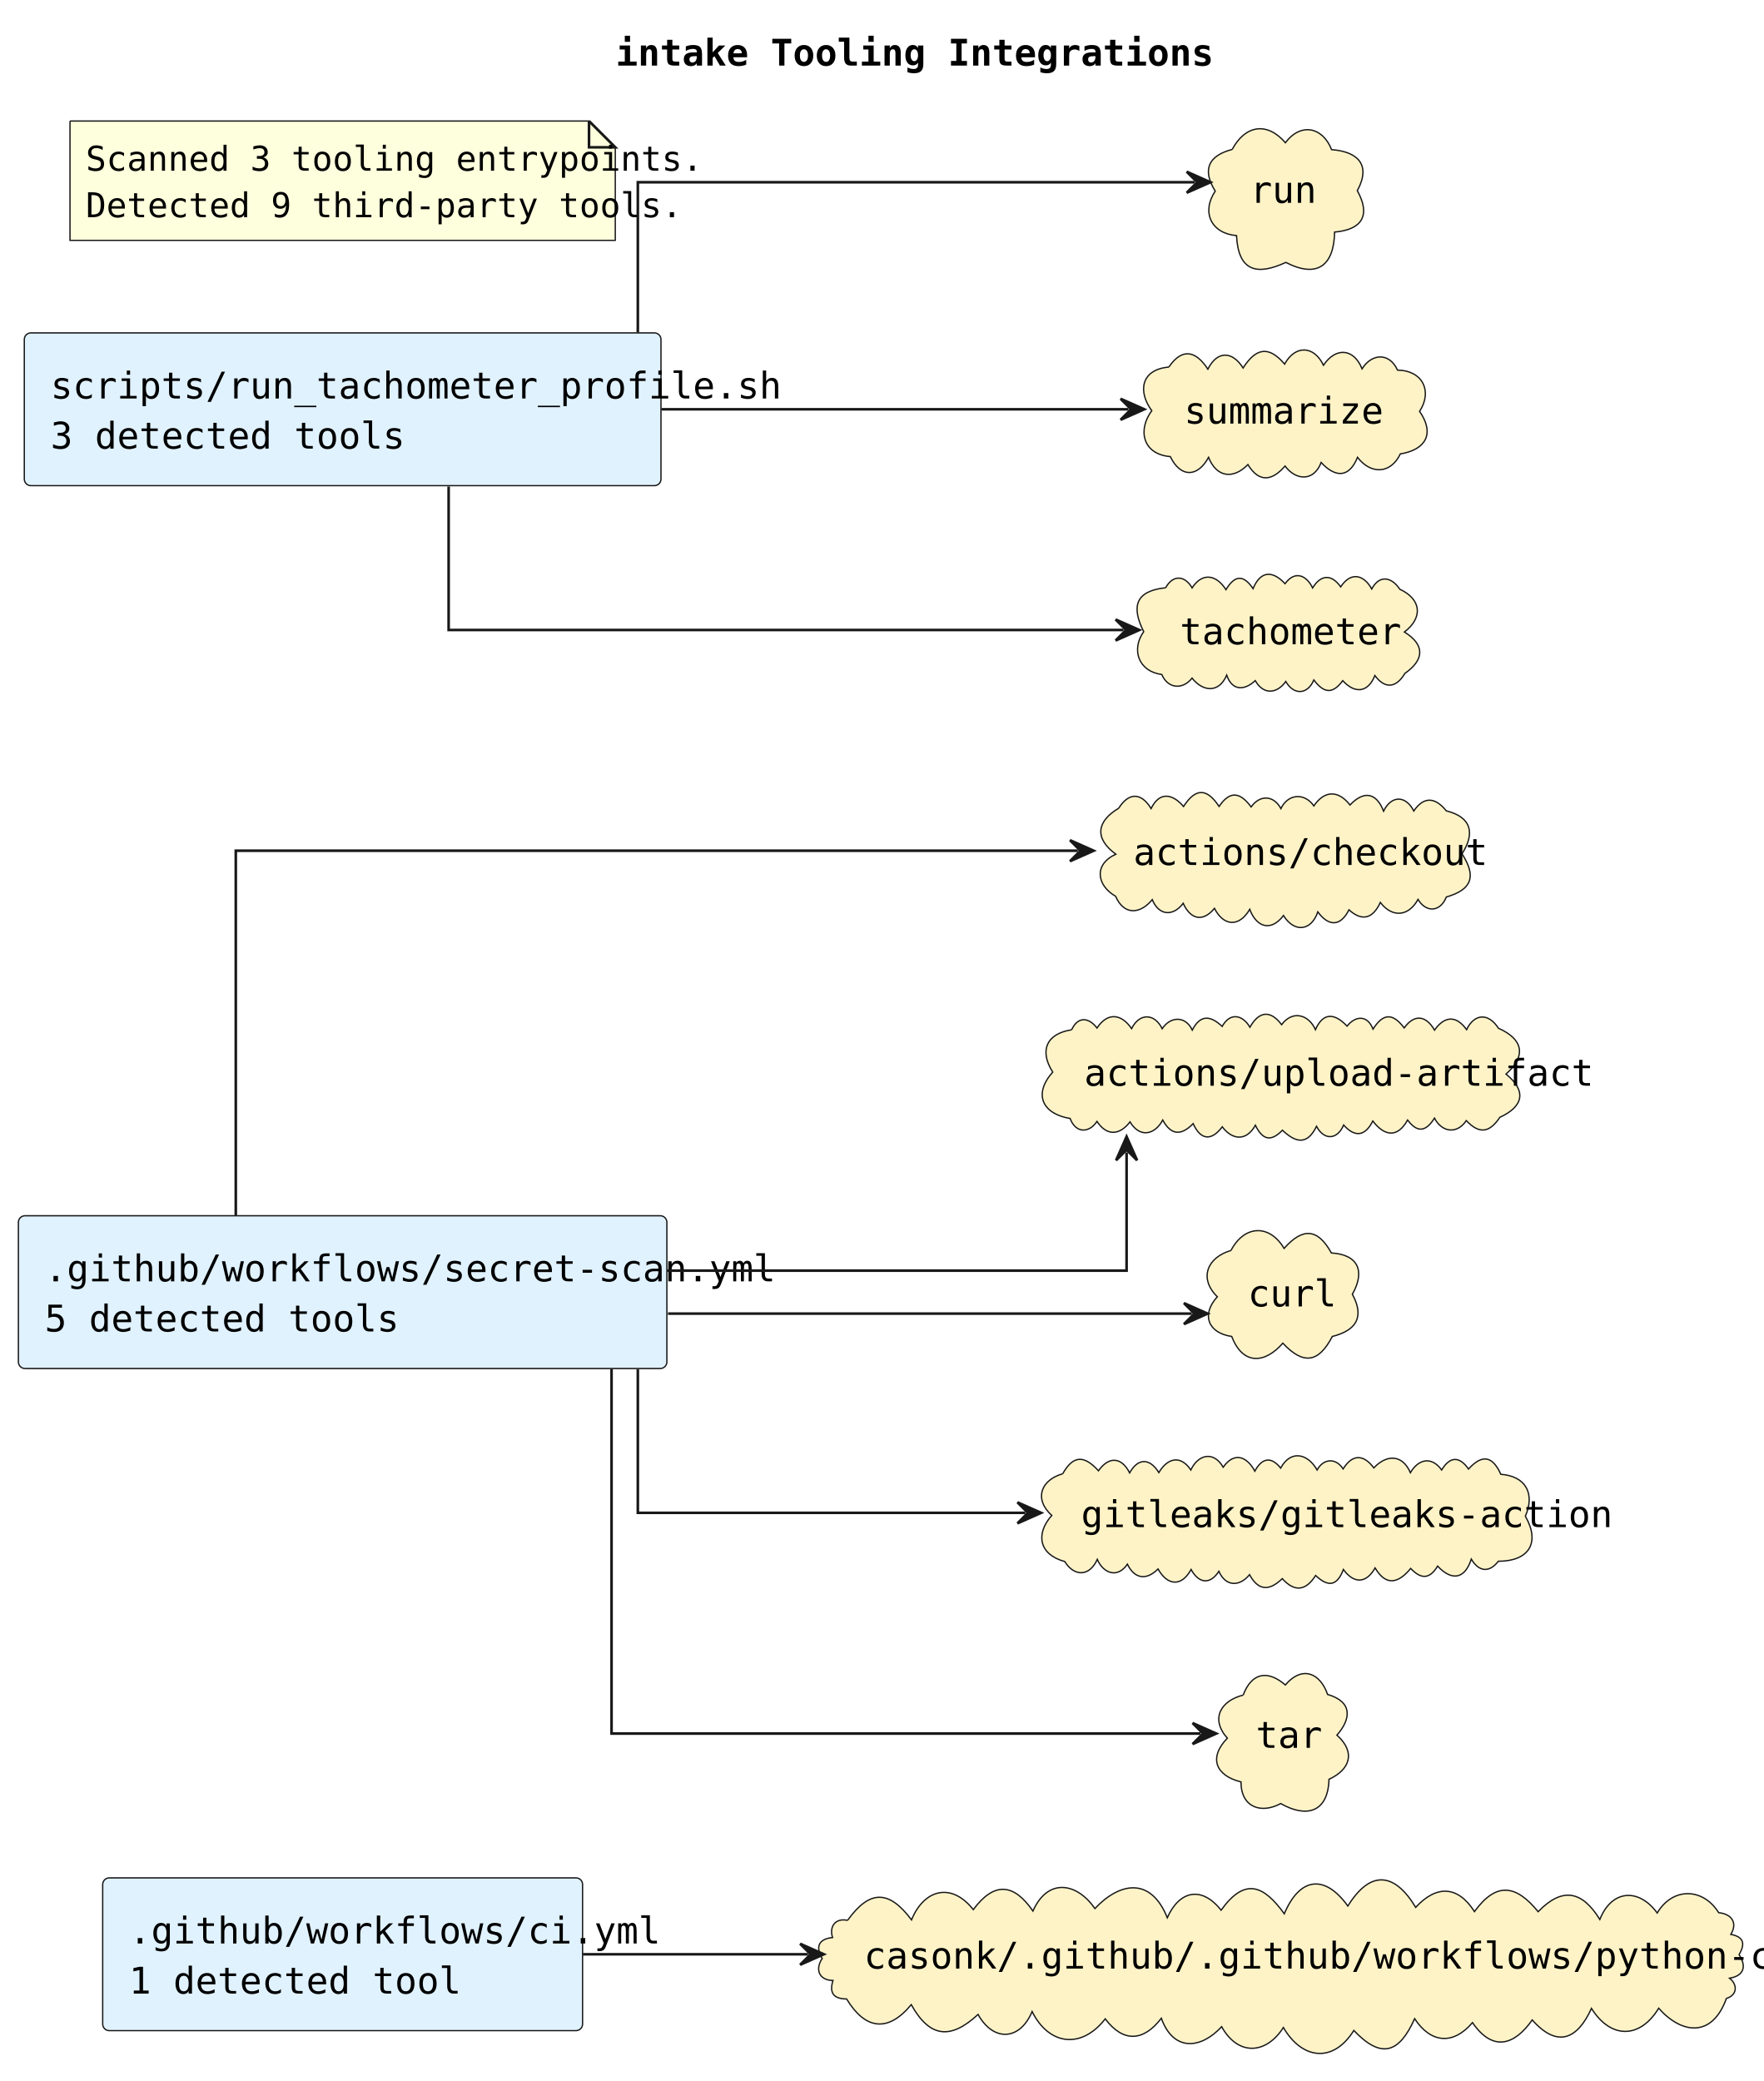
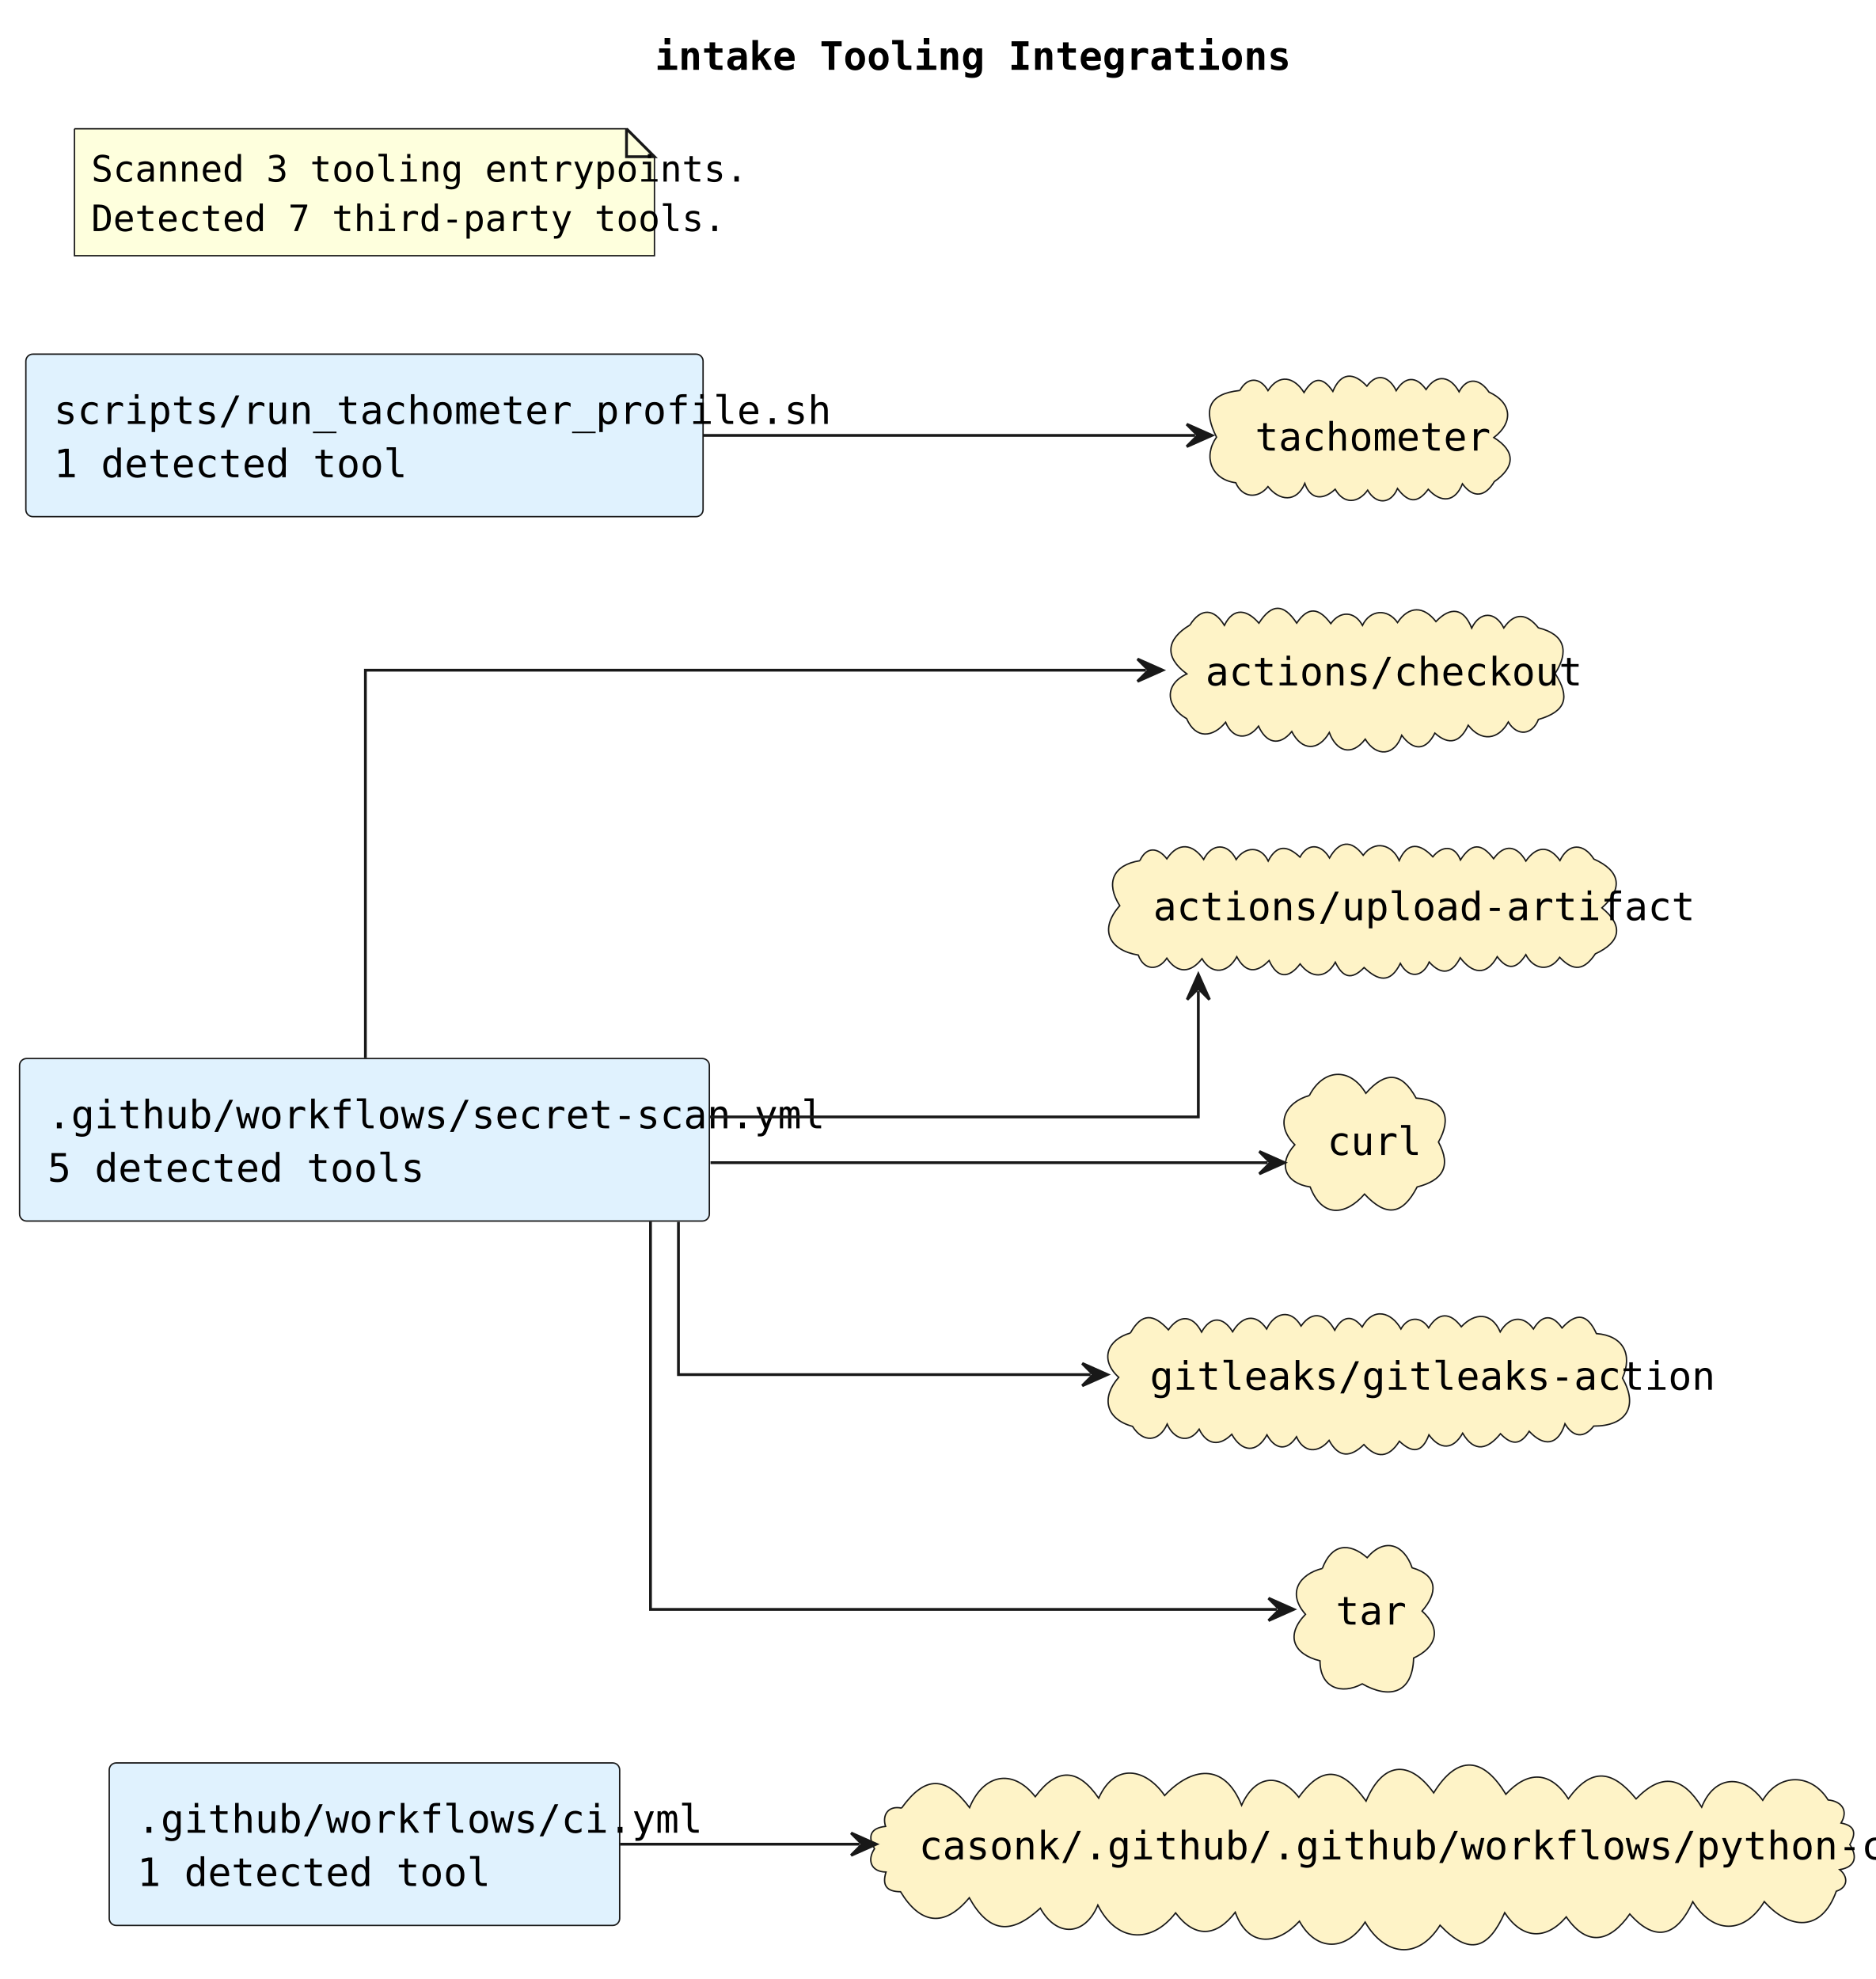
- <svg xmlns="http://www.w3.org/2000/svg" contentStyleType="text/css" data-diagram-type="DESCRIPTION" height="792px" preserveAspectRatio="none" style="width:671px;height:792px;background:#FFFFFF;" version="1.1" viewBox="0 0 671 792" width="671px" zoomAndPan="magnify">
+ <svg xmlns="http://www.w3.org/2000/svg" contentStyleType="text/css" data-diagram-type="DESCRIPTION" height="708px" preserveAspectRatio="none" style="width:671px;height:708px;background:#FFFFFF;" version="1.1" viewBox="0 0 671 708" width="671px" zoomAndPan="magnify">
  <defs />
  <g>
    <g class="title" data-source-line="1">
      <text fill="#000000" font-family="Monospace" font-size="14" font-weight="bold" lengthAdjust="spacing" textLength="189.059" x="234.301" y="24.966">intake Tooling Integrations</text>
    </g>
    <g class="entity" data-qualified-name="source_github_workflows_ci_yml" data-source-line="7" id="ent0002">
-       <rect fill="#E0F2FE" height="58.136" rx="2.5" ry="2.5" style="stroke:#181818;stroke-width:0.5;" width="182.623" x="39.08" y="714.698" />
-       <text fill="#000000" font-family="Monospace" font-size="14" lengthAdjust="spacing" textLength="162.623" x="49.08" y="739.664">.github/workflows/ci.yml</text>
-       <text fill="#000000" font-family="Monospace" font-size="14" lengthAdjust="spacing" textLength="98.63" x="49.08" y="758.732">1 detected tool</text>
+       <rect fill="#E0F2FE" height="58.136" rx="2.5" ry="2.5" style="stroke:#181818;stroke-width:0.5;" width="182.623" x="39.08" y="630.698" />
+       <text fill="#000000" font-family="Monospace" font-size="14" lengthAdjust="spacing" textLength="162.623" x="49.08" y="655.664">.github/workflows/ci.yml</text>
+       <text fill="#000000" font-family="Monospace" font-size="14" lengthAdjust="spacing" textLength="98.63" x="49.08" y="674.732">1 detected tool</text>
    </g>
    <g class="entity" data-qualified-name="source_github_workflows_secret_scan_yml" data-source-line="8" id="ent0003">
-       <rect fill="#E0F2FE" height="58.136" rx="2.5" ry="2.5" style="stroke:#181818;stroke-width:0.5;" width="246.785" x="7" y="462.698" />
-       <text fill="#000000" font-family="Monospace" font-size="14" lengthAdjust="spacing" textLength="226.785" x="17" y="487.664">.github/workflows/secret-scan.yml</text>
-       <text fill="#000000" font-family="Monospace" font-size="14" lengthAdjust="spacing" textLength="105.336" x="17" y="506.732">5 detected tools</text>
+       <rect fill="#E0F2FE" height="58.136" rx="2.5" ry="2.5" style="stroke:#181818;stroke-width:0.5;" width="246.785" x="7" y="378.698" />
+       <text fill="#000000" font-family="Monospace" font-size="14" lengthAdjust="spacing" textLength="226.785" x="17" y="403.664">.github/workflows/secret-scan.yml</text>
+       <text fill="#000000" font-family="Monospace" font-size="14" lengthAdjust="spacing" textLength="105.336" x="17" y="422.732">5 detected tools</text>
    </g>
    <g class="entity" data-qualified-name="source_scripts_run_tachometer_profile_sh" data-source-line="9" id="ent0004">
      <rect fill="#E0F2FE" height="58.136" rx="2.5" ry="2.5" style="stroke:#181818;stroke-width:0.5;" width="242.291" x="9.25" y="126.698" />
      <text fill="#000000" font-family="Monospace" font-size="14" lengthAdjust="spacing" textLength="222.291" x="19.25" y="151.664">scripts/run_tachometer_profile.sh</text>
-       <text fill="#000000" font-family="Monospace" font-size="14" lengthAdjust="spacing" textLength="105.336" x="19.25" y="170.732">3 detected tools</text>
+       <text fill="#000000" font-family="Monospace" font-size="14" lengthAdjust="spacing" textLength="98.63" x="19.25" y="170.732">1 detected tool</text>
    </g>
    <g class="entity" data-qualified-name="tool_actions_checkout" data-source-line="10" id="ent0005">
-       <path d="M425.732,307.604 C429.584,301.445 434.327,301.585 438.056,307.726 C441.362,300.963 446.363,302.212 450.402,306.939 C455.022,299.791 459.283,299.916 463.924,306.919 C468.199,300.636 472.031,301.624 476.127,307.104 C479.459,302.419 484.672,302.572 487.453,307.738 C490.151,302.08 496.417,301.589 499.995,306.716 C504.074,300.679 509.372,300.738 513.745,306.37 C518.92,300.935 523.681,301.435 526.532,308.709 C529.503,302.584 534.983,302.669 538.021,308.644 C541.99,302.811 546.374,303.568 550.384,308.597 C560.066,311.007 561.376,317.167 556.378,324.955 C561.823,333.412 560.358,338.515 550.415,341.389 C548.167,347.06 542.807,347.531 539.631,342.307 C536.044,348.817 529.882,349.407 525.291,343.464 C522.558,349.366 518.587,350.981 513.357,346.271 C510.076,352.775 505.58,352.599 501.5,347.057 C498.972,354.497 492.454,354.963 488.446,348.441 C483.543,354.839 478.084,352.763 475.596,346.07 C471.661,352.848 465.739,352.692 462.168,345.713 C457.633,351.231 452.945,349.753 450.272,343.786 C446.394,348.903 441.035,348.525 438.491,342.39 C434.031,347.853 427.809,348.589 424.547,341.099 C417.449,337.047 416.048,329.064 424.629,325.093 C416.386,319.065 417.334,312.582 425.732,307.604" fill="#FEF3C7" style="stroke:#181818;stroke-width:0.5;" />
-       <text fill="#000000" font-family="Monospace" font-size="14" lengthAdjust="spacing" textLength="111.916" x="431.3" y="329.204">actions/checkout</text>
+       <path d="M425.732,223.604 C429.584,217.445 434.327,217.585 438.056,223.726 C441.362,216.963 446.363,218.212 450.402,222.939 C455.022,215.791 459.283,215.916 463.924,222.919 C468.199,216.636 472.031,217.624 476.127,223.105 C479.459,218.419 484.672,218.572 487.453,223.738 C490.151,218.081 496.417,217.589 499.995,222.716 C504.074,216.679 509.372,216.738 513.745,222.37 C518.92,216.935 523.681,217.435 526.532,224.708 C529.503,218.584 534.983,218.669 538.021,224.644 C541.99,218.811 546.374,219.568 550.384,224.597 C560.066,227.007 561.376,233.167 556.378,240.955 C561.823,249.412 560.358,254.516 550.415,257.389 C548.167,263.06 542.807,263.531 539.631,258.307 C536.044,264.817 529.882,265.407 525.291,259.464 C522.558,265.366 518.587,266.981 513.357,262.271 C510.076,268.775 505.58,268.599 501.5,263.057 C498.972,270.497 492.454,270.963 488.446,264.441 C483.543,270.839 478.084,268.763 475.596,262.07 C471.661,268.848 465.739,268.692 462.168,261.713 C457.633,267.231 452.945,265.753 450.272,259.786 C446.394,264.903 441.035,264.525 438.491,258.39 C434.031,263.853 427.809,264.589 424.547,257.099 C417.449,253.047 416.048,245.064 424.629,241.093 C416.386,235.065 417.334,228.582 425.732,223.604" fill="#FEF3C7" style="stroke:#181818;stroke-width:0.5;" />
+       <text fill="#000000" font-family="Monospace" font-size="14" lengthAdjust="spacing" textLength="111.916" x="431.3" y="245.204">actions/checkout</text>
    </g>
    <g class="entity" data-qualified-name="tool_actions_upload_artifact" data-source-line="11" id="ent0006">
-       <path d="M407.809,391.926 C410.251,386.657 414.372,387.195 417.467,391.249 C421.556,385.098 426.75,385.821 430.635,391.476 C433.601,385.497 439.337,385.542 442.274,391.504 C445.375,386.825 451.097,386.471 453.728,392.031 C456.878,385.956 460.71,386.522 465.103,390.643 C468.15,385.137 472.907,386.227 475.665,390.942 C479.069,384.924 483.368,384.19 487.718,389.976 C491.911,384.312 498.074,386.154 500.595,391.869 C503.7,384.836 508.219,385.864 512.627,390.529 C515.852,386.529 520.372,386.196 522.514,391.659 C526.416,385.524 530.012,385.482 534.37,391.203 C538.322,385.731 542.766,386.555 545.917,392.046 C549.715,386.638 554.147,386.328 558.115,391.858 C561.222,385.467 566.608,385.628 570.24,391.333 C579.609,395.482 580.991,401.792 573.118,408.785 C581.151,415.286 579.663,421.154 570.771,425.241 C566.853,431.105 563.016,431.765 558.01,426.489 C554.404,431.83 548.679,430.917 545.906,425.548 C542.715,430.529 539.573,431.431 535.669,426.267 C531.71,433.358 526.753,432.297 522.432,426.643 C519.534,432.405 515.695,433.024 511.329,428.179 C508.927,433.797 503.938,434.143 501.007,428.671 C497.395,436.03 493.029,434.872 488.04,430.148 C483.534,434.8 480.391,433.708 477.746,428.253 C474.378,434.339 469.047,434.022 465.143,428.854 C460.993,434.35 456.911,433.964 454.063,427.635 C449.615,432.221 445.697,432.223 442.487,426.274 C439.449,431.951 433.747,433.181 430.036,426.979 C426.087,432.083 421.264,432.501 417.462,426.806 C414.312,431.469 409.27,431.226 407.244,425.681 C396.753,423.947 393.067,416.516 400.623,408.018 C395.45,399.912 398.17,393.416 407.809,391.926" fill="#FEF3C7" style="stroke:#181818;stroke-width:0.5;" />
-       <text fill="#000000" font-family="Monospace" font-size="14" lengthAdjust="spacing" textLength="149.337" x="412.59" y="413.204">actions/upload-artifact</text>
+       <path d="M407.809,307.926 C410.251,302.657 414.372,303.195 417.467,307.249 C421.556,301.098 426.75,301.821 430.635,307.476 C433.601,301.497 439.337,301.542 442.274,307.504 C445.375,302.825 451.097,302.471 453.728,308.031 C456.878,301.956 460.71,302.522 465.103,306.643 C468.15,301.137 472.907,302.227 475.665,306.942 C479.069,300.924 483.368,300.19 487.718,305.976 C491.911,300.312 498.074,302.154 500.595,307.869 C503.7,300.836 508.219,301.864 512.627,306.529 C515.852,302.529 520.372,302.196 522.514,307.659 C526.416,301.524 530.012,301.482 534.37,307.203 C538.322,301.731 542.766,302.555 545.917,308.046 C549.715,302.638 554.147,302.328 558.115,307.858 C561.222,301.467 566.608,301.628 570.24,307.333 C579.609,311.482 580.991,317.792 573.118,324.785 C581.151,331.286 579.663,337.154 570.771,341.241 C566.853,347.105 563.016,347.765 558.01,342.489 C554.404,347.83 548.679,346.917 545.906,341.548 C542.715,346.529 539.573,347.431 535.669,342.267 C531.71,349.358 526.753,348.297 522.432,342.643 C519.534,348.405 515.695,349.024 511.329,344.179 C508.927,349.797 503.938,350.143 501.007,344.671 C497.395,352.03 493.029,350.872 488.04,346.148 C483.534,350.8 480.391,349.708 477.746,344.253 C474.378,350.339 469.047,350.022 465.143,344.854 C460.993,350.35 456.911,349.964 454.063,343.635 C449.615,348.221 445.697,348.223 442.487,342.274 C439.449,347.951 433.747,349.181 430.036,342.979 C426.087,348.083 421.264,348.501 417.462,342.806 C414.312,347.469 409.27,347.226 407.244,341.681 C396.753,339.947 393.067,332.516 400.623,324.018 C395.45,315.912 398.17,309.416 407.809,307.926" fill="#FEF3C7" style="stroke:#181818;stroke-width:0.5;" />
+       <text fill="#000000" font-family="Monospace" font-size="14" lengthAdjust="spacing" textLength="149.337" x="412.59" y="329.204">actions/upload-artifact</text>
    </g>
    <g class="entity" data-qualified-name="tool_casonk_github_github_workflows_python_ci_yml" data-source-line="12" id="ent0007">
-       <path d="M322.551,730.861 C330.98,719.131 338.285,719.212 346.888,730.679 C351.585,719.13 362.01,716.16 370.39,726.774 C378.279,716.164 385.704,716.615 393.086,727.314 C398.864,714.358 409.988,716.674 416.678,726.363 C426.187,716.263 437.969,714.287 444.218,729.86 C448.818,719.504 457.331,717.646 464.689,726.994 C473.823,714.284 480.942,717.593 488.746,728.357 C494.527,714.636 503.972,713.008 512.935,725.411 C521.498,711.554 530.719,712.572 538.751,725.914 C546.531,717.471 554.662,717.464 561.117,727.516 C569.499,716.007 577.008,717.344 585.347,727.564 C594.64,717.991 602.101,719.663 608.822,730.519 C613.4,719.037 623.718,718.539 630.662,728.06 C636.524,718.159 648.091,718.376 654.051,727.942 C658.71,728.374 661.467,731.591 658.677,736.197 C663.807,737.177 664.123,739.901 661.828,743.913 C664.661,748.273 663.816,751.943 658.197,752.88 C661.303,755.365 661.202,759.276 656.975,760.6 C651.659,775.461 640.122,774.34 631.223,764.306 C624.02,776.135 612.894,775.969 605.641,764.36 C600.373,775.991 592.764,779.68 583.095,768.759 C576.321,778.425 568.087,781.017 560.372,769.781 C552.983,778.413 544.519,777.657 538.345,768.293 C532.485,781.347 525.732,783.826 515.208,772.769 C507.207,785.511 495.358,783.641 488.401,771.637 C481.868,781.889 471.157,782.591 464.904,771.331 C457.193,779.711 446.671,781.136 441.944,768.128 C435.212,776.942 427.521,777.533 420.599,768.353 C411.673,779.875 399.249,778.573 392.778,765.568 C388.123,776.703 378.027,777.153 372.209,766.675 C361.818,776.255 353.896,775.696 346.784,762.942 C337.83,773.769 329.181,772.349 322.193,760.784 C317.218,760.746 315.519,758.54 316.989,753.74 C311.617,753.676 310.139,749.443 312.884,745.388 C310.286,740.909 311.495,737.961 316.83,737.402 C315.498,733.18 317.921,729.868 322.551,730.861" fill="#FEF3C7" style="stroke:#181818;stroke-width:0.5;" />
-       <text fill="#000000" font-family="Monospace" font-size="14" lengthAdjust="spacing" textLength="316.945" x="328.79" y="749.204">casonk/.github/.github/workflows/python-ci.yml</text>
+       <path d="M322.551,646.861 C330.98,635.131 338.285,635.212 346.888,646.679 C351.585,635.13 362.01,632.16 370.39,642.774 C378.279,632.164 385.704,632.615 393.086,643.314 C398.864,630.358 409.988,632.674 416.678,642.363 C426.187,632.263 437.969,630.287 444.218,645.86 C448.818,635.504 457.331,633.646 464.689,642.994 C473.823,630.284 480.942,633.593 488.746,644.357 C494.527,630.636 503.972,629.008 512.935,641.411 C521.498,627.554 530.719,628.572 538.751,641.914 C546.531,633.471 554.662,633.464 561.117,643.516 C569.499,632.007 577.008,633.344 585.347,643.564 C594.64,633.991 602.101,635.663 608.822,646.519 C613.4,635.037 623.718,634.539 630.662,644.06 C636.524,634.159 648.091,634.376 654.051,643.942 C658.71,644.374 661.467,647.591 658.677,652.197 C663.807,653.177 664.123,655.901 661.828,659.913 C664.661,664.273 663.816,667.943 658.197,668.88 C661.303,671.365 661.202,675.276 656.975,676.6 C651.659,691.461 640.122,690.34 631.223,680.306 C624.02,692.135 612.894,691.969 605.641,680.36 C600.373,691.991 592.764,695.68 583.095,684.759 C576.321,694.425 568.087,697.017 560.372,685.781 C552.983,694.413 544.519,693.657 538.345,684.293 C532.485,697.347 525.732,699.826 515.208,688.769 C507.207,701.511 495.358,699.641 488.401,687.637 C481.868,697.889 471.157,698.591 464.904,687.331 C457.193,695.711 446.671,697.136 441.944,684.128 C435.212,692.942 427.521,693.533 420.599,684.353 C411.673,695.875 399.249,694.573 392.778,681.568 C388.123,692.703 378.027,693.153 372.209,682.675 C361.818,692.255 353.896,691.696 346.784,678.942 C337.83,689.769 329.181,688.349 322.193,676.784 C317.218,676.746 315.519,674.54 316.989,669.74 C311.617,669.676 310.139,665.443 312.884,661.388 C310.286,656.909 311.495,653.961 316.83,653.402 C315.498,649.18 317.921,645.868 322.551,646.861" fill="#FEF3C7" style="stroke:#181818;stroke-width:0.5;" />
+       <text fill="#000000" font-family="Monospace" font-size="14" lengthAdjust="spacing" textLength="316.945" x="328.79" y="665.204">casonk/.github/.github/workflows/python-ci.yml</text>
    </g>
    <g class="entity" data-qualified-name="tool_curl" data-source-line="13" id="ent0008">
-       <path d="M468.453,475.925 C473.415,466.364 482.964,465.625 488.676,475.13 C495.604,467.272 501.397,467.297 506.655,476.854 C517.211,477.503 519.462,484.097 514.645,492.565 C519.423,501.394 516.02,506.359 507.014,508.647 C501.75,518.774 495.952,519.476 488.193,511.199 C481.442,518.941 473.009,519.774 468.742,508.64 C459.738,507.332 457.016,500.374 463.259,493.532 C455.939,486.301 459.705,478.416 468.453,475.925" fill="#FEF3C7" style="stroke:#181818;stroke-width:0.5;" />
-       <text fill="#000000" font-family="Monospace" font-size="14" lengthAdjust="spacing" textLength="24.766" x="474.87" y="497.204">curl</text>
+       <path d="M468.453,391.925 C473.415,382.364 482.964,381.625 488.676,391.13 C495.604,383.272 501.397,383.297 506.655,392.854 C517.211,393.503 519.462,400.097 514.645,408.565 C519.423,417.394 516.02,422.359 507.014,424.647 C501.75,434.774 495.952,435.476 488.193,427.199 C481.442,434.941 473.009,435.774 468.742,424.64 C459.738,423.332 457.016,416.374 463.259,409.532 C455.939,402.301 459.705,394.416 468.453,391.925" fill="#FEF3C7" style="stroke:#181818;stroke-width:0.5;" />
+       <text fill="#000000" font-family="Monospace" font-size="14" lengthAdjust="spacing" textLength="24.766" x="474.87" y="413.204">curl</text>
    </g>
    <g class="entity" data-qualified-name="tool_gitleaks_gitleaks_action" data-source-line="14" id="ent0009">
-       <path d="M404.417,560.893 C408.557,553.514 412.787,554.007 418.026,559.754 C421.938,554.209 426.769,554.405 429.893,560.554 C433.149,554.695 437.632,554.979 441.003,560.442 C444.155,555.089 449.1,553.435 453.181,559.446 C455.866,553.666 461.751,551.968 465.487,558.387 C469.876,552.241 474.598,554.489 477.539,559.897 C480.105,555.028 483.651,554.032 487.352,558.733 C491.385,551.405 497.873,553.464 501.218,559.449 C503.668,555.041 508.327,554.736 511.133,559.044 C514.686,553.319 518.905,553.452 522.819,558.659 C527.564,553.589 533.596,553.301 536.737,560.483 C539.735,555.353 544.719,554.067 548.631,559.449 C551.761,554.261 555.369,554.094 558.854,559.095 C564.081,553.34 567.993,554.102 571.149,561.092 C580.739,561.824 584.204,568.521 580.479,577.042 C586.388,587.389 581.592,594.21 570.203,594.194 C566.644,598.765 562.731,598.122 559.907,593.382 C557.402,601.145 552.399,601.707 547.1,596.048 C543.973,601.155 540.752,601.032 536.837,596.927 C532.373,602.378 527.587,604.004 523.299,596.74 C519.879,602.781 515.221,602.769 511.234,597.337 C508.799,603.721 505.434,604.087 500.662,599.612 C496.978,605.436 492.697,606.062 487.969,600.808 C483.176,605.45 478.986,605.647 475.518,599.306 C471.753,603.913 466.452,603.952 463.851,598.018 C460.37,603.392 456.081,602.479 453.284,597.331 C449.527,604.131 444.232,603.425 440.689,597.124 C436.355,601.521 431.798,601.019 429.035,595.311 C425.164,600.988 419.738,598.612 417.587,593.488 C414.671,599.981 408.914,600.229 405.186,594.298 C395.478,591.661 393.919,583.899 400.253,576.752 C393.298,570.431 396.202,563.231 404.417,560.893" fill="#FEF3C7" style="stroke:#181818;stroke-width:0.5;" />
-       <text fill="#000000" font-family="Monospace" font-size="14" lengthAdjust="spacing" textLength="151.717" x="411.4" y="581.204">gitleaks/gitleaks-action</text>
+       <path d="M404.417,476.893 C408.557,469.514 412.787,470.007 418.026,475.754 C421.938,470.209 426.769,470.405 429.893,476.554 C433.149,470.695 437.632,470.979 441.003,476.442 C444.155,471.089 449.1,469.435 453.181,475.446 C455.866,469.666 461.751,467.968 465.487,474.387 C469.876,468.241 474.598,470.489 477.539,475.897 C480.105,471.028 483.651,470.031 487.352,474.733 C491.385,467.405 497.873,469.464 501.218,475.449 C503.668,471.041 508.327,470.736 511.133,475.044 C514.686,469.319 518.905,469.452 522.819,474.659 C527.564,469.589 533.596,469.301 536.737,476.483 C539.735,471.353 544.719,470.067 548.631,475.45 C551.761,470.261 555.369,470.094 558.854,475.095 C564.081,469.34 567.993,470.102 571.149,477.092 C580.739,477.824 584.204,484.521 580.479,493.042 C586.388,503.389 581.592,510.21 570.203,510.194 C566.644,514.765 562.731,514.122 559.907,509.382 C557.402,517.145 552.399,517.707 547.1,512.048 C543.973,517.155 540.752,517.032 536.837,512.927 C532.373,518.378 527.587,520.004 523.299,512.74 C519.879,518.781 515.221,518.769 511.234,513.337 C508.799,519.721 505.434,520.087 500.662,515.612 C496.978,521.436 492.697,522.062 487.969,516.808 C483.176,521.45 478.986,521.647 475.518,515.306 C471.753,519.913 466.452,519.952 463.851,514.018 C460.37,519.392 456.081,518.479 453.284,513.331 C449.527,520.131 444.232,519.425 440.689,513.124 C436.355,517.521 431.798,517.019 429.035,511.311 C425.164,516.988 419.738,514.612 417.587,509.488 C414.671,515.981 408.914,516.229 405.186,510.298 C395.478,507.661 393.919,499.899 400.253,492.752 C393.298,486.431 396.202,479.231 404.417,476.893" fill="#FEF3C7" style="stroke:#181818;stroke-width:0.5;" />
+       <text fill="#000000" font-family="Monospace" font-size="14" lengthAdjust="spacing" textLength="151.717" x="411.4" y="497.204">gitleaks/gitleaks-action</text>
    </g>
-     <g class="entity" data-qualified-name="tool_run" data-source-line="15" id="ent0010">
-       <path d="M468.92,56.871 C473.792,47.729 482.095,46.13 489.155,54.314 C495.019,46.55 503.344,48.288 506.743,56.953 C516.332,57.661 522.022,62.414 516.534,72.574 C521.769,82.02 518.266,87.44 507.893,88.323 C507.655,101.047 501.323,106.042 489.33,99.871 C478.423,104.904 471.261,103.418 470.56,89.67 C460.899,88.836 457.111,80.744 462.464,72.733 C457.409,64.606 459.825,59.238 468.92,56.871" fill="#FEF3C7" style="stroke:#181818;stroke-width:0.5;" />
-       <text fill="#000000" font-family="Monospace" font-size="14" lengthAdjust="spacing" textLength="23.086" x="475.71" y="77.204">run</text>
+     <g class="entity" data-qualified-name="tool_tachometer" data-source-line="15" id="ent0010">
+       <path d="M443.597,139.691 C446.371,134.617 450.926,134.977 453.657,139.734 C457.738,133.509 463.086,134.935 466.543,140.421 C469.861,134.934 473.116,134.508 476.858,140.024 C479.749,133.119 484.302,133.081 489.036,138.149 C492.851,132.911 497.242,135.011 499.523,139.76 C502.656,134.631 506.685,134.416 510.206,139.347 C514.047,133.506 518.951,134.628 522.018,140.152 C525.086,134.449 529.727,135.748 532.702,140.25 C540.931,144.061 541.612,151.075 534.45,156.537 C542.47,161.501 541.951,167.182 534.618,172.31 C531.436,177.712 527.149,178.453 523.221,173.1 C520.563,179.765 515.502,180.024 510.988,175.05 C507.022,180.434 503.705,179.698 499.987,174.785 C497.579,180.472 492.315,180.615 489.312,175.367 C485.902,180.103 480.805,180.52 477.689,175.033 C473.665,178.812 468.955,179.092 466.823,172.959 C463.823,179.978 457.686,179.217 453.647,174.086 C450.103,178.564 444.477,178.2 442.125,172.709 C433.318,171.56 430.363,163.314 435.239,156.391 C430.522,146.988 431.942,140.899 443.597,139.691" fill="#FEF3C7" style="stroke:#181818;stroke-width:0.5;" />
+       <text fill="#000000" font-family="Monospace" font-size="14" lengthAdjust="spacing" textLength="76.468" x="449.02" y="161.204">tachometer</text>
    </g>
-     <g class="entity" data-qualified-name="tool_summarize" data-source-line="16" id="ent0011">
-       <path d="M444.796,139.708 C449.99,132.088 455.228,133.662 459.655,140.496 C463.272,133.345 468.979,133.579 473.06,140.039 C477.894,132.575 482.661,131.305 488.866,138.567 C492.927,131.2 500.026,131.466 503.651,139.001 C508.235,132.141 515.126,132.418 518.342,140.359 C521.979,134.545 528.679,133.982 531.842,140.863 C541.209,140.934 545.319,148.751 540.229,156.551 C546.174,165.164 542.501,171.167 532.906,172.759 C529.124,180.611 521.534,180.518 516.616,174.052 C513.31,182.169 508.028,181.66 502.769,176.017 C499.977,183.397 493.094,182.885 489.035,177.366 C484.206,182.943 479.236,183.922 474.898,176.818 C469.34,182.486 463.019,181.795 459.922,174.066 C455.732,181.786 449.242,181.826 445.368,173.775 C434.808,172.92 432.875,163.618 438.317,156.304 C433.003,149.121 434.069,140.63 444.796,139.708" fill="#FEF3C7" style="stroke:#181818;stroke-width:0.5;" />
-       <text fill="#000000" font-family="Monospace" font-size="14" lengthAdjust="spacing" textLength="73.262" x="450.63" y="161.204">summarize</text>
+     <g class="entity" data-qualified-name="tool_tar" data-source-line="16" id="ent0011">
+       <path d="M473.099,561.128 C476.334,552.511 482.444,551.506 489.14,557.265 C495.521,549.785 502.368,552.648 505.22,560.877 C514.765,563.664 514.251,570.127 508.775,576.363 C515.99,582.884 513.862,589.409 505.759,593.184 C505.382,606.027 496.956,607.879 487.384,602.411 C479.91,606.454 472.251,603.86 472.264,594.169 C462.748,591.836 459.757,585.107 467.07,577.523 C460.371,569.973 464.819,563.17 473.099,561.128" fill="#FEF3C7" style="stroke:#181818;stroke-width:0.5;" />
+       <text fill="#000000" font-family="Monospace" font-size="14" lengthAdjust="spacing" textLength="18.69" x="477.91" y="581.204">tar</text>
    </g>
-     <g class="entity" data-qualified-name="tool_tachometer" data-source-line="17" id="ent0012">
-       <path d="M443.597,223.691 C446.371,218.617 450.926,218.977 453.657,223.734 C457.738,217.509 463.086,218.935 466.543,224.421 C469.861,218.934 473.116,218.508 476.858,224.024 C479.749,217.119 484.302,217.081 489.036,222.149 C492.851,216.911 497.242,219.011 499.523,223.76 C502.656,218.631 506.685,218.416 510.206,223.347 C514.047,217.506 518.951,218.628 522.018,224.152 C525.086,218.449 529.727,219.748 532.702,224.25 C540.931,228.061 541.612,235.075 534.45,240.537 C542.47,245.501 541.951,251.182 534.618,256.31 C531.436,261.712 527.149,262.453 523.221,257.1 C520.563,263.765 515.502,264.024 510.988,259.05 C507.022,264.434 503.705,263.698 499.987,258.785 C497.579,264.473 492.315,264.615 489.312,259.367 C485.902,264.103 480.805,264.52 477.689,259.033 C473.665,262.812 468.955,263.092 466.823,256.959 C463.823,263.978 457.686,263.217 453.647,258.086 C450.103,262.564 444.477,262.2 442.125,256.709 C433.318,255.56 430.363,247.314 435.239,240.391 C430.522,230.988 431.942,224.899 443.597,223.691" fill="#FEF3C7" style="stroke:#181818;stroke-width:0.5;" />
-       <text fill="#000000" font-family="Monospace" font-size="14" lengthAdjust="spacing" textLength="76.468" x="449.02" y="245.204">tachometer</text>
-     </g>
-     <g class="entity" data-qualified-name="tool_tar" data-source-line="18" id="ent0013">
-       <path d="M473.099,645.128 C476.334,636.511 482.444,635.506 489.14,641.265 C495.521,633.785 502.368,636.648 505.22,644.877 C514.765,647.664 514.251,654.127 508.775,660.363 C515.99,666.884 513.862,673.409 505.759,677.184 C505.382,690.027 496.956,691.879 487.384,686.411 C479.91,690.454 472.251,687.86 472.264,678.169 C462.748,675.836 459.757,669.107 467.07,661.523 C460.371,653.973 464.819,647.17 473.099,645.128" fill="#FEF3C7" style="stroke:#181818;stroke-width:0.5;" />
-       <text fill="#000000" font-family="Monospace" font-size="14" lengthAdjust="spacing" textLength="18.69" x="477.91" y="665.204">tar</text>
-     </g>
-     <g class="entity" data-qualified-name="toolingGraphSummary" data-source-line="29" id="ent0023">
+     <g class="entity" data-qualified-name="toolingGraphSummary" data-source-line="25" id="ent0019">
      <path d="M26.64,46.068 L26.64,91.48 L234.151,91.48 L234.151,56.068 L224.151,46.068 L26.64,46.068" fill="#FEFFDD" style="stroke:#181818;stroke-width:0.5;" />
      <path d="M224.151,46.068 L224.151,56.068 L234.151,56.068 L224.151,46.068" fill="#FEFFDD" style="stroke:#181818;stroke-width:1;" />
      <text fill="#000000" font-family="Monospace" font-size="13" lengthAdjust="spacing" textLength="186.511" x="32.64" y="64.965">Scanned 3 tooling entrypoints.</text>
-       <text fill="#000000" font-family="Monospace" font-size="13" lengthAdjust="spacing" textLength="171.782" x="32.64" y="82.671">Detected 9 third-party tools.</text>
+       <text fill="#000000" font-family="Monospace" font-size="13" lengthAdjust="spacing" textLength="171.782" x="32.64" y="82.671">Detected 7 third-party tools.</text>
    </g>
-     <g class="link" data-entity-1="ent0002" data-entity-2="ent0007" data-link-type="dependency" data-source-line="19" id="lnk14">
-       <path d="M221.83,743.768 C249.92,743.768 275.81,743.768 307.5,743.768" fill="none" id="source_github_workflows_ci_yml-to-tool_casonk_github_github_workflows_python_ci_yml" style="stroke:#181818;stroke-width:1;" />
-       <polygon fill="#181818" points="313.5,743.768,304.5,739.768,308.5,743.768,304.5,747.768,313.5,743.768" style="stroke:#181818;stroke-width:1;" />
+     <g class="link" data-entity-1="ent0002" data-entity-2="ent0007" data-link-type="dependency" data-source-line="17" id="lnk12">
+       <path d="M221.83,659.768 C249.92,659.768 275.81,659.768 307.5,659.768" fill="none" id="source_github_workflows_ci_yml-to-tool_casonk_github_github_workflows_python_ci_yml" style="stroke:#181818;stroke-width:1;" />
+       <polygon fill="#181818" points="313.5,659.768,304.5,655.768,308.5,659.768,304.5,663.768,313.5,659.768" style="stroke:#181818;stroke-width:1;" />
    </g>
-     <g class="link" data-entity-1="ent0003" data-entity-2="ent0005" data-link-type="dependency" data-source-line="20" id="lnk15">
-       <path d="M89.73,462.508 C89.73,414.378 89.73,323.768 89.73,323.768 C89.73,323.768 295.84,323.768 410.19,323.768" fill="none" id="source_github_workflows_secret_scan_yml-to-tool_actions_checkout" style="stroke:#181818;stroke-width:1;" />
-       <polygon fill="#181818" points="416.19,323.768,407.19,319.768,411.19,323.768,407.19,327.768,416.19,323.768" style="stroke:#181818;stroke-width:1;" />
+     <g class="link" data-entity-1="ent0003" data-entity-2="ent0005" data-link-type="dependency" data-source-line="18" id="lnk13">
+       <path d="M130.73,378.508 C130.73,330.378 130.73,239.768 130.73,239.768 C130.73,239.768 305.92,239.768 409.97,239.768" fill="none" id="source_github_workflows_secret_scan_yml-to-tool_actions_checkout" style="stroke:#181818;stroke-width:1;" />
+       <polygon fill="#181818" points="415.97,239.768,406.97,235.768,410.97,239.768,406.97,243.768,415.97,239.768" style="stroke:#181818;stroke-width:1;" />
    </g>
-     <g class="link" data-entity-1="ent0003" data-entity-2="ent0006" data-link-type="dependency" data-source-line="21" id="lnk16">
-       <path d="M253.89,483.588 C335.97,483.588 428.73,483.588 428.73,483.588 C428.73,483.588 428.73,460.708 428.73,438.598" fill="none" id="source_github_workflows_secret_scan_yml-to-tool_actions_upload_artifact" style="stroke:#181818;stroke-width:1;" />
-       <polygon fill="#181818" points="428.73,432.598,424.73,441.598,428.73,437.598,432.73,441.598,428.73,432.598" style="stroke:#181818;stroke-width:1;" />
+     <g class="link" data-entity-1="ent0003" data-entity-2="ent0006" data-link-type="dependency" data-source-line="19" id="lnk14">
+       <path d="M253.89,399.588 C335.97,399.588 428.73,399.588 428.73,399.588 C428.73,399.588 428.73,376.708 428.73,354.598" fill="none" id="source_github_workflows_secret_scan_yml-to-tool_actions_upload_artifact" style="stroke:#181818;stroke-width:1;" />
+       <polygon fill="#181818" points="428.73,348.598,424.73,357.598,428.73,353.598,432.73,357.598,428.73,348.598" style="stroke:#181818;stroke-width:1;" />
    </g>
-     <g class="link" data-entity-1="ent0003" data-entity-2="ent0008" data-link-type="dependency" data-source-line="22" id="lnk17">
-       <path d="M254.21,499.948 C328.09,499.948 409.79,499.948 453.55,499.948" fill="none" id="source_github_workflows_secret_scan_yml-to-tool_curl" style="stroke:#181818;stroke-width:1;" />
-       <polygon fill="#181818" points="459.55,499.948,450.55,495.948,454.55,499.948,450.55,503.948,459.55,499.948" style="stroke:#181818;stroke-width:1;" />
+     <g class="link" data-entity-1="ent0003" data-entity-2="ent0008" data-link-type="dependency" data-source-line="20" id="lnk15">
+       <path d="M254.21,415.948 C328.09,415.948 409.79,415.948 453.55,415.948" fill="none" id="source_github_workflows_secret_scan_yml-to-tool_curl" style="stroke:#181818;stroke-width:1;" />
+       <polygon fill="#181818" points="459.55,415.948,450.55,411.948,454.55,415.948,450.55,419.948,459.55,415.948" style="stroke:#181818;stroke-width:1;" />
    </g>
-     <g class="link" data-entity-1="ent0003" data-entity-2="ent0009" data-link-type="dependency" data-source-line="23" id="lnk18">
-       <path d="M242.73,521.148 C242.73,545.368 242.73,575.768 242.73,575.768 C242.73,575.768 320.68,575.768 390.2,575.768" fill="none" id="source_github_workflows_secret_scan_yml-to-tool_gitleaks_gitleaks_action" style="stroke:#181818;stroke-width:1;" />
-       <polygon fill="#181818" points="396.2,575.768,387.2,571.768,391.2,575.768,387.2,579.768,396.2,575.768" style="stroke:#181818;stroke-width:1;" />
+     <g class="link" data-entity-1="ent0003" data-entity-2="ent0009" data-link-type="dependency" data-source-line="21" id="lnk16">
+       <path d="M242.73,437.148 C242.73,461.368 242.73,491.768 242.73,491.768 C242.73,491.768 320.68,491.768 390.2,491.768" fill="none" id="source_github_workflows_secret_scan_yml-to-tool_gitleaks_gitleaks_action" style="stroke:#181818;stroke-width:1;" />
+       <polygon fill="#181818" points="396.2,491.768,387.2,487.768,391.2,491.768,387.2,495.768,396.2,491.768" style="stroke:#181818;stroke-width:1;" />
    </g>
-     <g class="link" data-entity-1="ent0003" data-entity-2="ent0013" data-link-type="dependency" data-source-line="24" id="lnk19">
-       <path d="M232.73,521.038 C232.73,569.168 232.73,659.768 232.73,659.768 C232.73,659.768 393.15,659.768 456.85,659.768" fill="none" id="source_github_workflows_secret_scan_yml-to-tool_tar" style="stroke:#181818;stroke-width:1;" />
-       <polygon fill="#181818" points="462.85,659.768,453.85,655.768,457.85,659.768,453.85,663.768,462.85,659.768" style="stroke:#181818;stroke-width:1;" />
+     <g class="link" data-entity-1="ent0003" data-entity-2="ent0011" data-link-type="dependency" data-source-line="22" id="lnk17">
+       <path d="M232.73,437.038 C232.73,485.168 232.73,575.768 232.73,575.768 C232.73,575.768 393.15,575.768 456.85,575.768" fill="none" id="source_github_workflows_secret_scan_yml-to-tool_tar" style="stroke:#181818;stroke-width:1;" />
+       <polygon fill="#181818" points="462.85,575.768,453.85,571.768,457.85,575.768,453.85,579.768,462.85,575.768" style="stroke:#181818;stroke-width:1;" />
    </g>
-     <g class="link" data-entity-1="ent0004" data-entity-2="ent0010" data-link-type="dependency" data-source-line="25" id="lnk20">
-       <path d="M242.73,126.518 C242.73,101.448 242.73,69.358 242.73,69.358 C242.73,69.358 391.25,69.358 454.62,69.358" fill="none" id="source_scripts_run_tachometer_profile_sh-to-tool_run" style="stroke:#181818;stroke-width:1;" />
-       <polygon fill="#181818" points="460.62,69.358,451.62,65.358,455.62,69.358,451.62,73.358,460.62,69.358" style="stroke:#181818;stroke-width:1;" />
-     </g>
-     <g class="link" data-entity-1="ent0004" data-entity-2="ent0011" data-link-type="dependency" data-source-line="26" id="lnk21">
-       <path d="M251.71,155.768 C314.35,155.768 381.49,155.768 429.45,155.768" fill="none" id="source_scripts_run_tachometer_profile_sh-to-tool_summarize" style="stroke:#181818;stroke-width:1;" />
-       <polygon fill="#181818" points="435.45,155.768,426.45,151.768,430.45,155.768,426.45,159.768,435.45,155.768" style="stroke:#181818;stroke-width:1;" />
-     </g>
-     <g class="link" data-entity-1="ent0004" data-entity-2="ent0012" data-link-type="dependency" data-source-line="27" id="lnk22">
-       <path d="M170.73,185.148 C170.73,209.368 170.73,239.768 170.73,239.768 C170.73,239.768 337.26,239.768 427.56,239.768" fill="none" id="source_scripts_run_tachometer_profile_sh-to-tool_tachometer" style="stroke:#181818;stroke-width:1;" />
-       <polygon fill="#181818" points="433.56,239.768,424.56,235.768,428.56,239.768,424.56,243.768,433.56,239.768" style="stroke:#181818;stroke-width:1;" />
+     <g class="link" data-entity-1="ent0004" data-entity-2="ent0010" data-link-type="dependency" data-source-line="23" id="lnk18">
+       <path d="M251.71,155.768 C313.54,155.768 379.6,155.768 427.58,155.768" fill="none" id="source_scripts_run_tachometer_profile_sh-to-tool_tachometer" style="stroke:#181818;stroke-width:1;" />
+       <polygon fill="#181818" points="433.58,155.768,424.58,151.768,428.58,155.768,424.58,159.768,433.58,155.768" style="stroke:#181818;stroke-width:1;" />
    </g>
  </g>
</svg>
